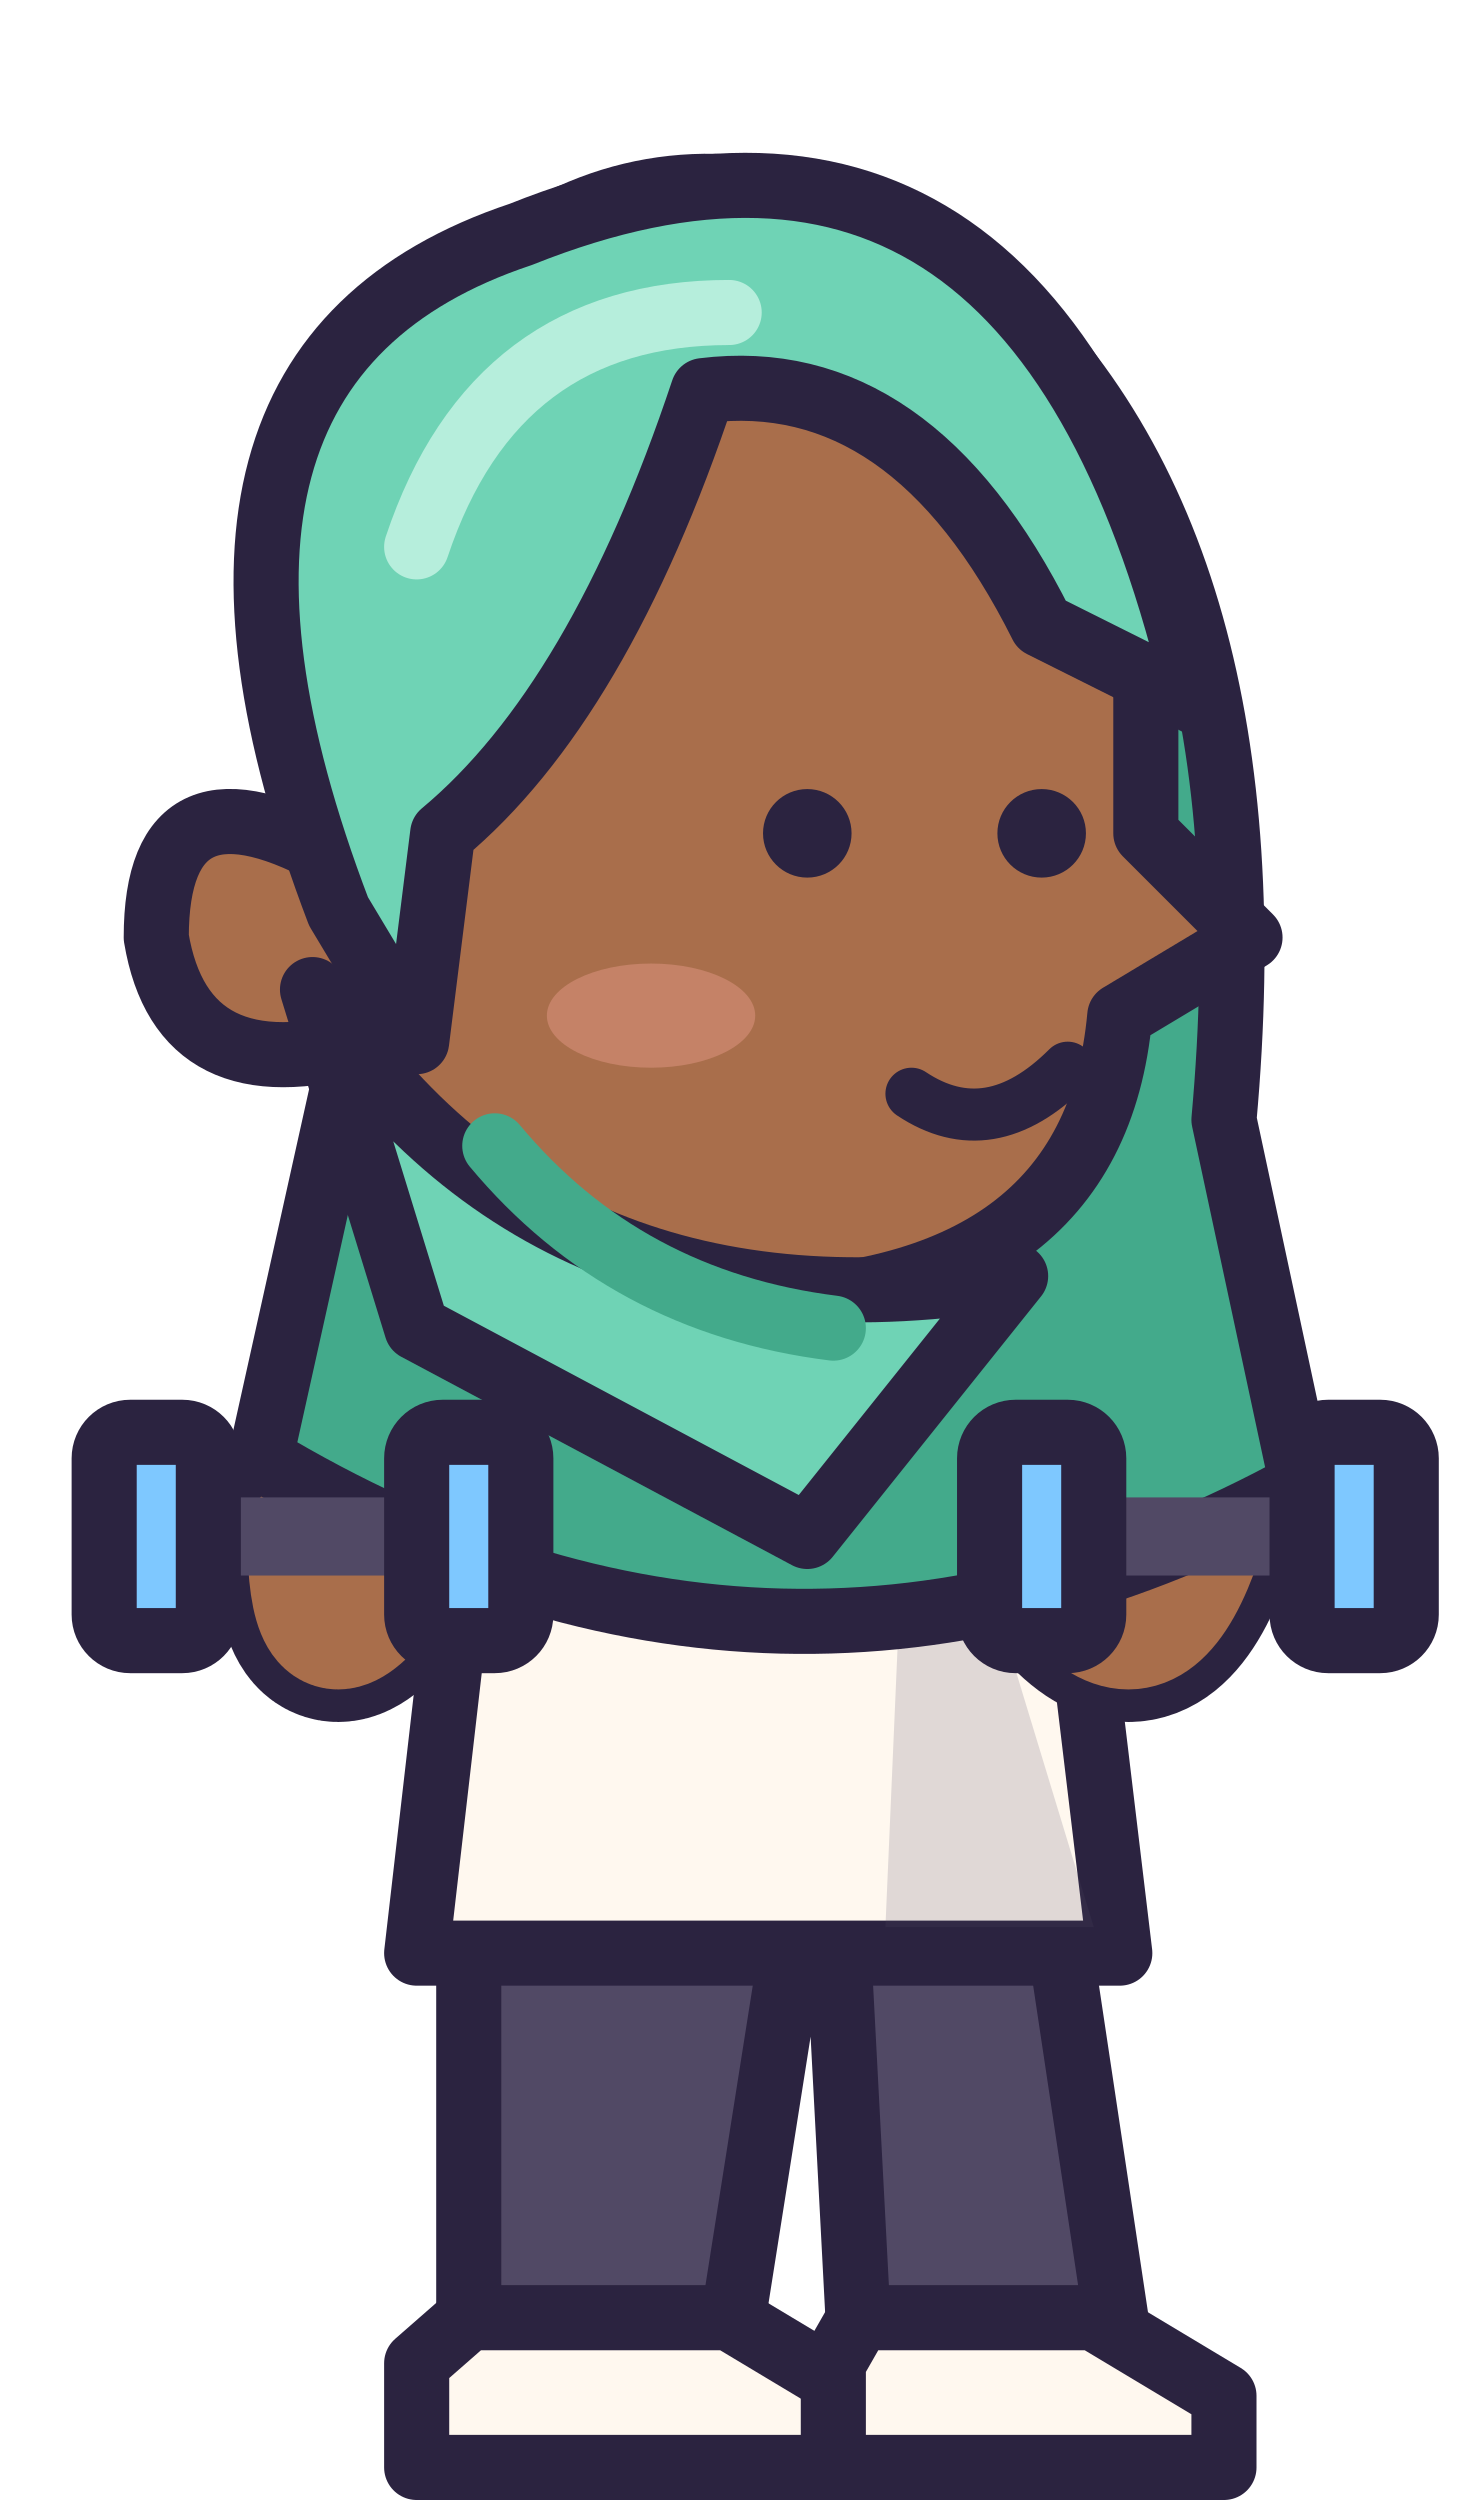
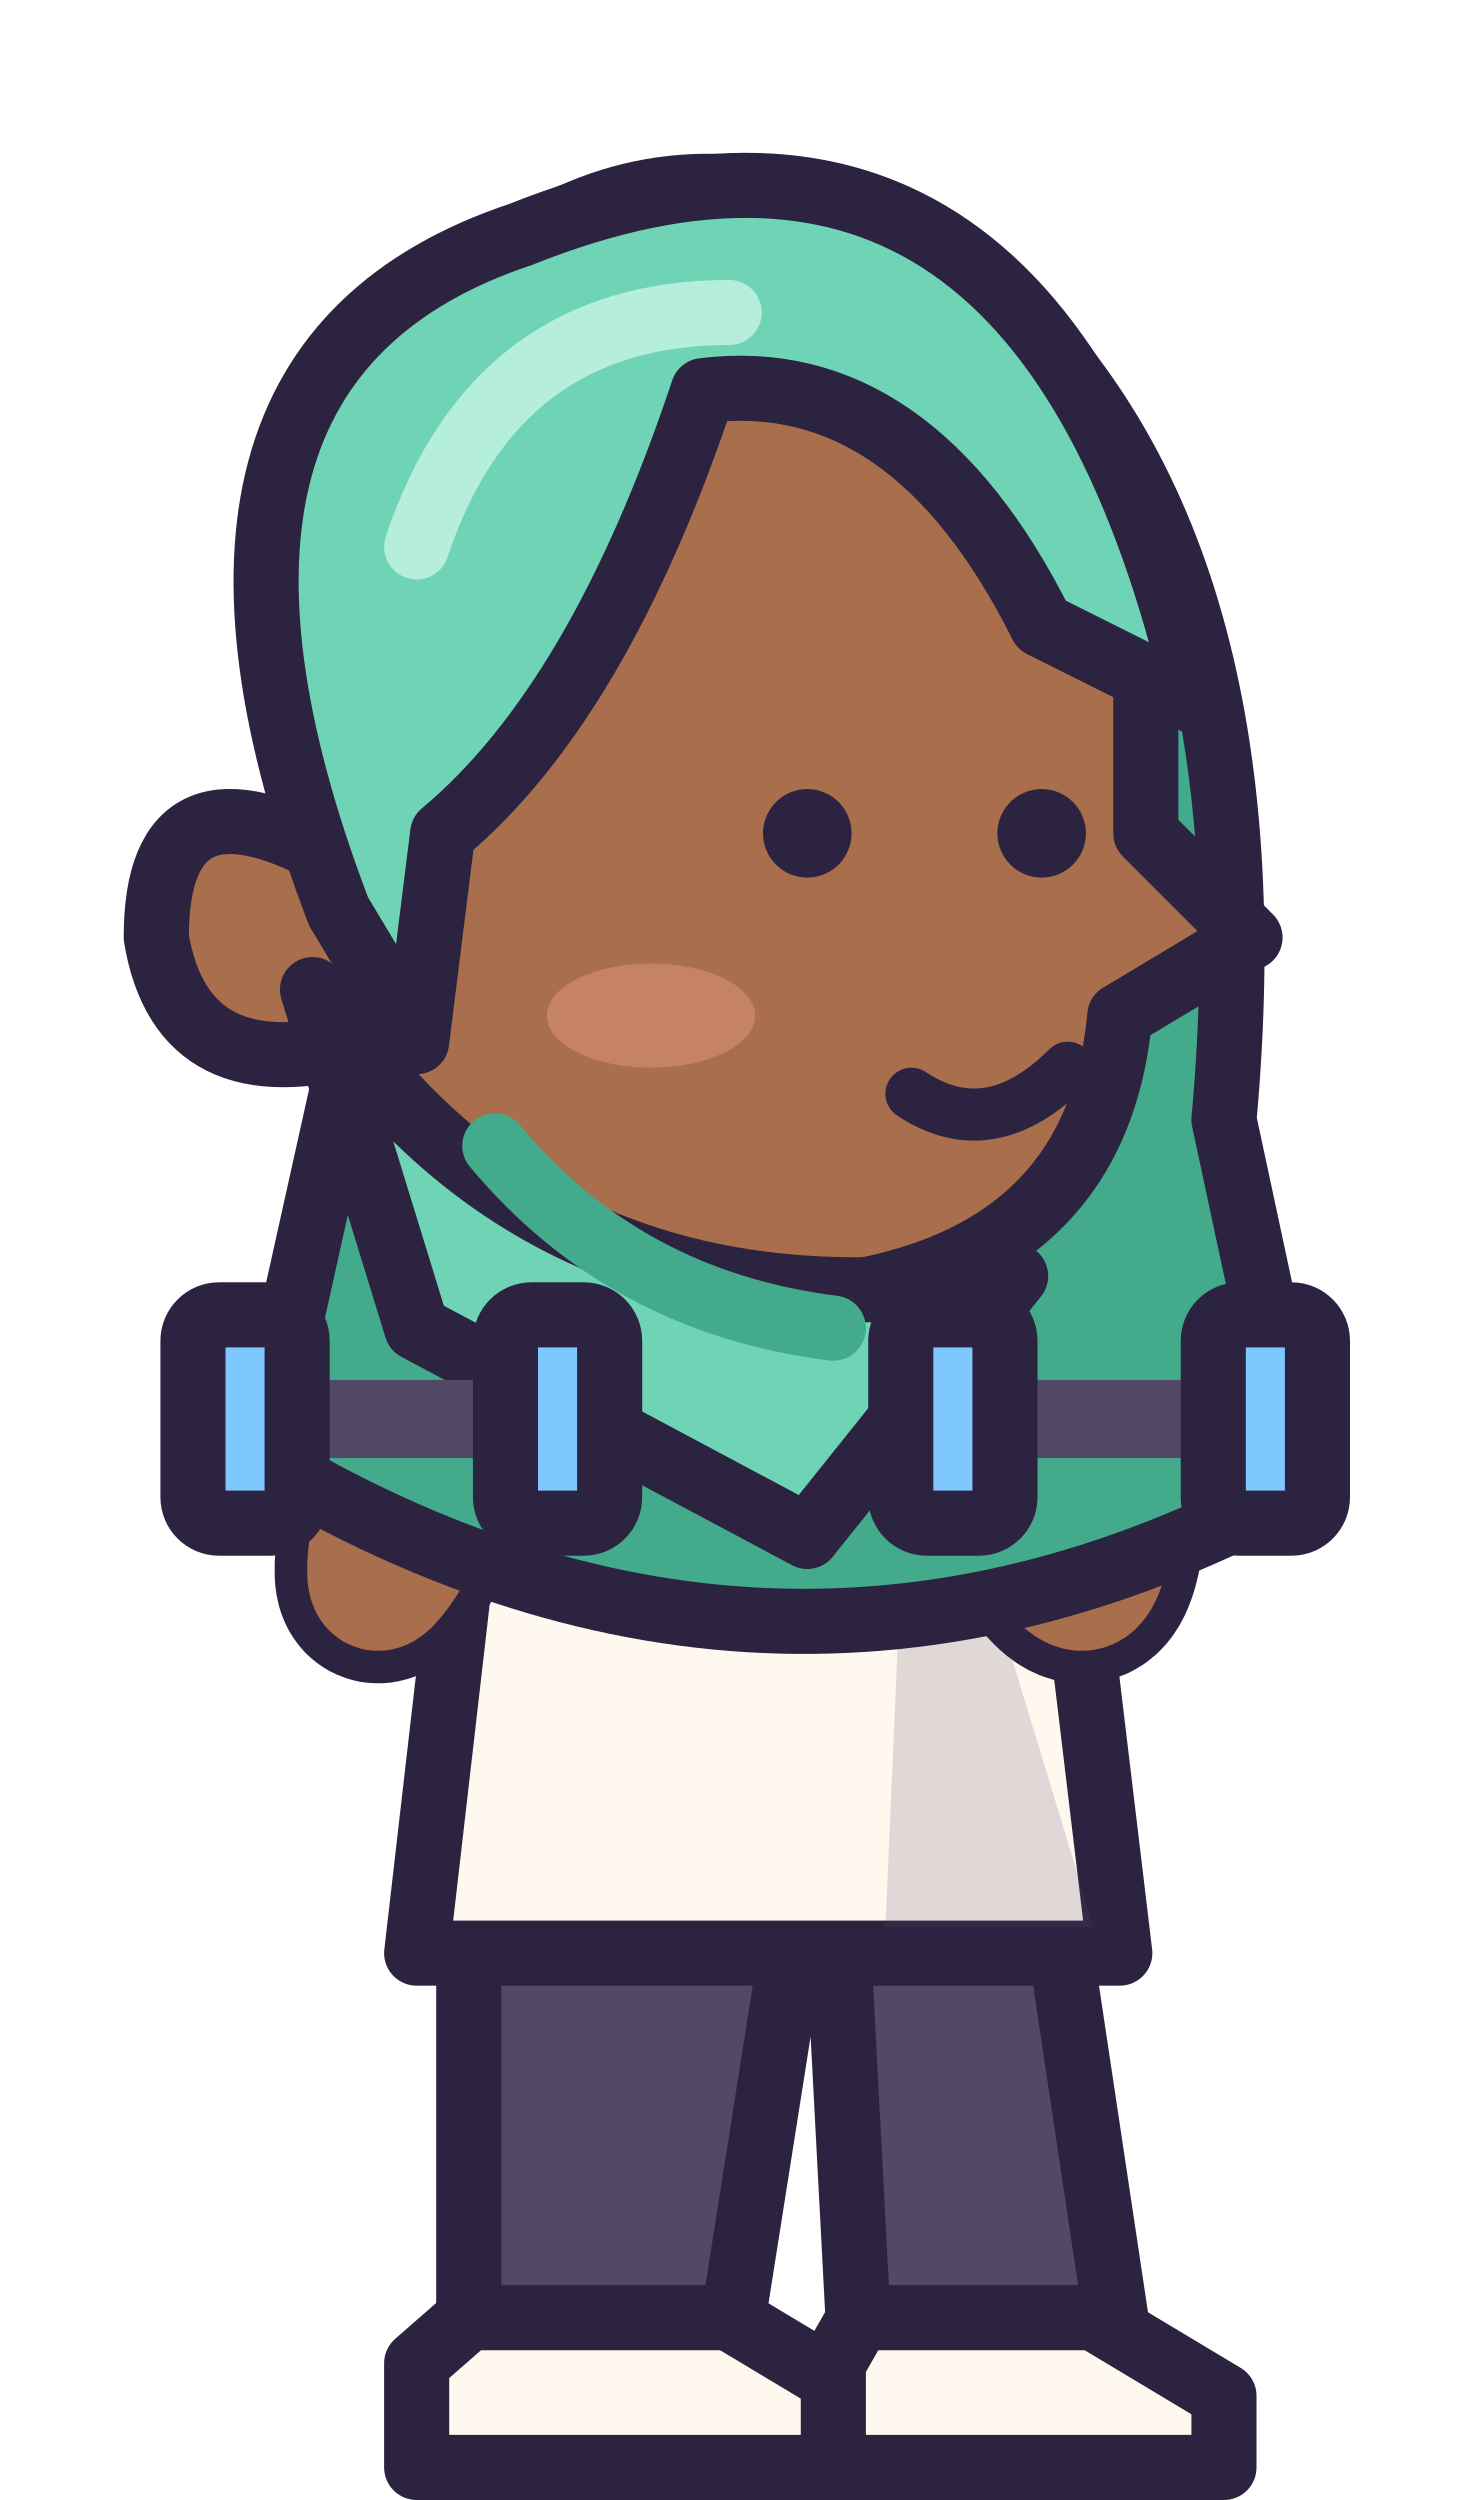
<svg xmlns="http://www.w3.org/2000/svg" width="56" height="96" viewBox="0 0 56 96">
  <g stroke="#2b2340" stroke-width="2.5" stroke-linecap="round" stroke-linejoin="round">
    <path d="M18 71v19h10l3-19m1 0 1 19h10l-3-20" fill="#514965" vector-effect="non-scaling-stroke" />
    <g transform="translate(0 0)">
      <path d="M18 89h10l5 3v2.75H16v-4Z" fill="#fff8ef" vector-effect="non-scaling-stroke" />
    </g>
    <g transform="translate(0 0)">
      <path d="M33 89h9l5 3v2.75H32v-4Z" fill="#fff8ef" vector-effect="non-scaling-stroke" />
    </g>
    <path d="M19 49q11-7 21 1l3 25H16Z" fill="#fff8ef" vector-effect="non-scaling-stroke" />
    <path d="M35 51l7 23h-8Z" fill="#514965" stroke="none" opacity="0.18" vector-effect="non-scaling-stroke" />
    <path d="M24 44v7q5 4 10-1v-7" fill="#a96e4b" vector-effect="non-scaling-stroke" />
    <path d="M24 52l5 4 6-5" fill="none" stroke="#fff8ef" stroke-width="2" vector-effect="non-scaling-stroke" />
-     <path d="M19 53Q12 68 12 59" fill="none" stroke="#2b2340" stroke-width="7.5" vector-effect="non-scaling-stroke" />
-     <path d="M19 53Q12 68 12 59" fill="none" stroke="#a96e4b" stroke-width="5" vector-effect="non-scaling-stroke" />
-     <path d="M37 53Q43 68 46 59" fill="none" stroke="#2b2340" stroke-width="7.5" vector-effect="non-scaling-stroke" />
-     <path d="M37 53Q43 68 46 59" fill="none" stroke="#a96e4b" stroke-width="5" vector-effect="non-scaling-stroke" />
+     <path d="M19 53Q12 68 15.41 54.49" fill="none" stroke="#2b2340" stroke-width="7.5" vector-effect="non-scaling-stroke" />
+     <path d="M19 53Q12 68 15.41 54.49" fill="none" stroke="#a96e4b" stroke-width="5" vector-effect="non-scaling-stroke" />
+     <path d="M37 53Q43 68 42.59 54.49" fill="none" stroke="#2b2340" stroke-width="7.5" vector-effect="non-scaling-stroke" />
+     <path d="M37 53Q43 68 42.59 54.49" fill="none" stroke="#a96e4b" stroke-width="5" vector-effect="non-scaling-stroke" />
    <g transform="translate(0 0) rotate(0 28 35)">
      <g>
        <path d="M13 17q10-16 25-6 11 10 9 32l3 14q-20 11-40-1l4-18Z" fill="#43aa8b" vector-effect="non-scaling-stroke" />
      </g>
      <path d="M13 23q0-13 16-13 15 0 15 15v7l4 4-5 3q-1 11-15 11-15 0-15-17Z" fill="#a96e4b" vector-effect="non-scaling-stroke" />
      <path d="M13 33q-7-4-7 3 1 6 8 4" fill="#a96e4b" vector-effect="non-scaling-stroke" />
      <circle cx="31" cy="32" r="1.7" fill="#2b2340" stroke="none" vector-effect="non-scaling-stroke" />
      <circle cx="40" cy="32" r="1.7" fill="#2b2340" stroke="none" vector-effect="non-scaling-stroke" />
      <path d="M35 42q3 2 6-1" fill="none" stroke="#2b2340" stroke-width="2" vector-effect="non-scaling-stroke" />
      <ellipse cx="25" cy="39" rx="4" ry="2" fill="#c58267" stroke="none" vector-effect="non-scaling-stroke" />
      <path d="M13 35Q5 14 20 9q20-8 26 18l-6-3q-5-10-13-9-4 12-10 17l-1 8Z" fill="#6fd3b5" vector-effect="non-scaling-stroke" />
      <path d="M16 21q3-9 12-9" fill="none" stroke="#b6eedc" stroke-width="2.5" vector-effect="non-scaling-stroke" />
      <path d="M12 38q9 14 27 11l-8 10-15-8Z" fill="#6fd3b5" vector-effect="non-scaling-stroke" />
      <path d="M19 44q5 6 13 7" fill="none" stroke="#43aa8b" stroke-width="2.5" vector-effect="non-scaling-stroke" />
    </g>
-     <path d="M6 59h12" fill="none" stroke="#514965" stroke-width="3" vector-effect="non-scaling-stroke" />
-     <rect x="4" y="55" width="4" height="8" rx="1" fill="#7ec8ff" vector-effect="non-scaling-stroke" />
-     <rect x="16" y="55" width="4" height="8" rx="1" fill="#7ec8ff" vector-effect="non-scaling-stroke" />
-     <path d="M40 59h12" fill="none" stroke="#514965" stroke-width="3" vector-effect="non-scaling-stroke" />
-     <rect x="38" y="55" width="4" height="8" rx="1" fill="#7ec8ff" vector-effect="non-scaling-stroke" />
-     <rect x="50" y="55" width="4" height="8" rx="1" fill="#7ec8ff" vector-effect="non-scaling-stroke" />
+     <path d="M6 69h12" fill="none" stroke="#514965" stroke-width="3" vector-effect="non-scaling-stroke" transform="translate(3.41 -14.51)" />
+     <rect x="4" y="65" width="4" height="8" rx="1" fill="#7ec8ff" vector-effect="non-scaling-stroke" transform="translate(3.41 -14.51)" />
+     <rect x="16" y="65" width="4" height="8" rx="1" fill="#7ec8ff" vector-effect="non-scaling-stroke" transform="translate(3.41 -14.51)" />
+     <path d="M40 69h12" fill="none" stroke="#514965" stroke-width="3" vector-effect="non-scaling-stroke" transform="translate(-3.41 -14.51)" />
+     <rect x="38" y="65" width="4" height="8" rx="1" fill="#7ec8ff" vector-effect="non-scaling-stroke" transform="translate(-3.41 -14.51)" />
+     <rect x="50" y="65" width="4" height="8" rx="1" fill="#7ec8ff" vector-effect="non-scaling-stroke" transform="translate(-3.41 -14.51)" />
  </g>
</svg>
